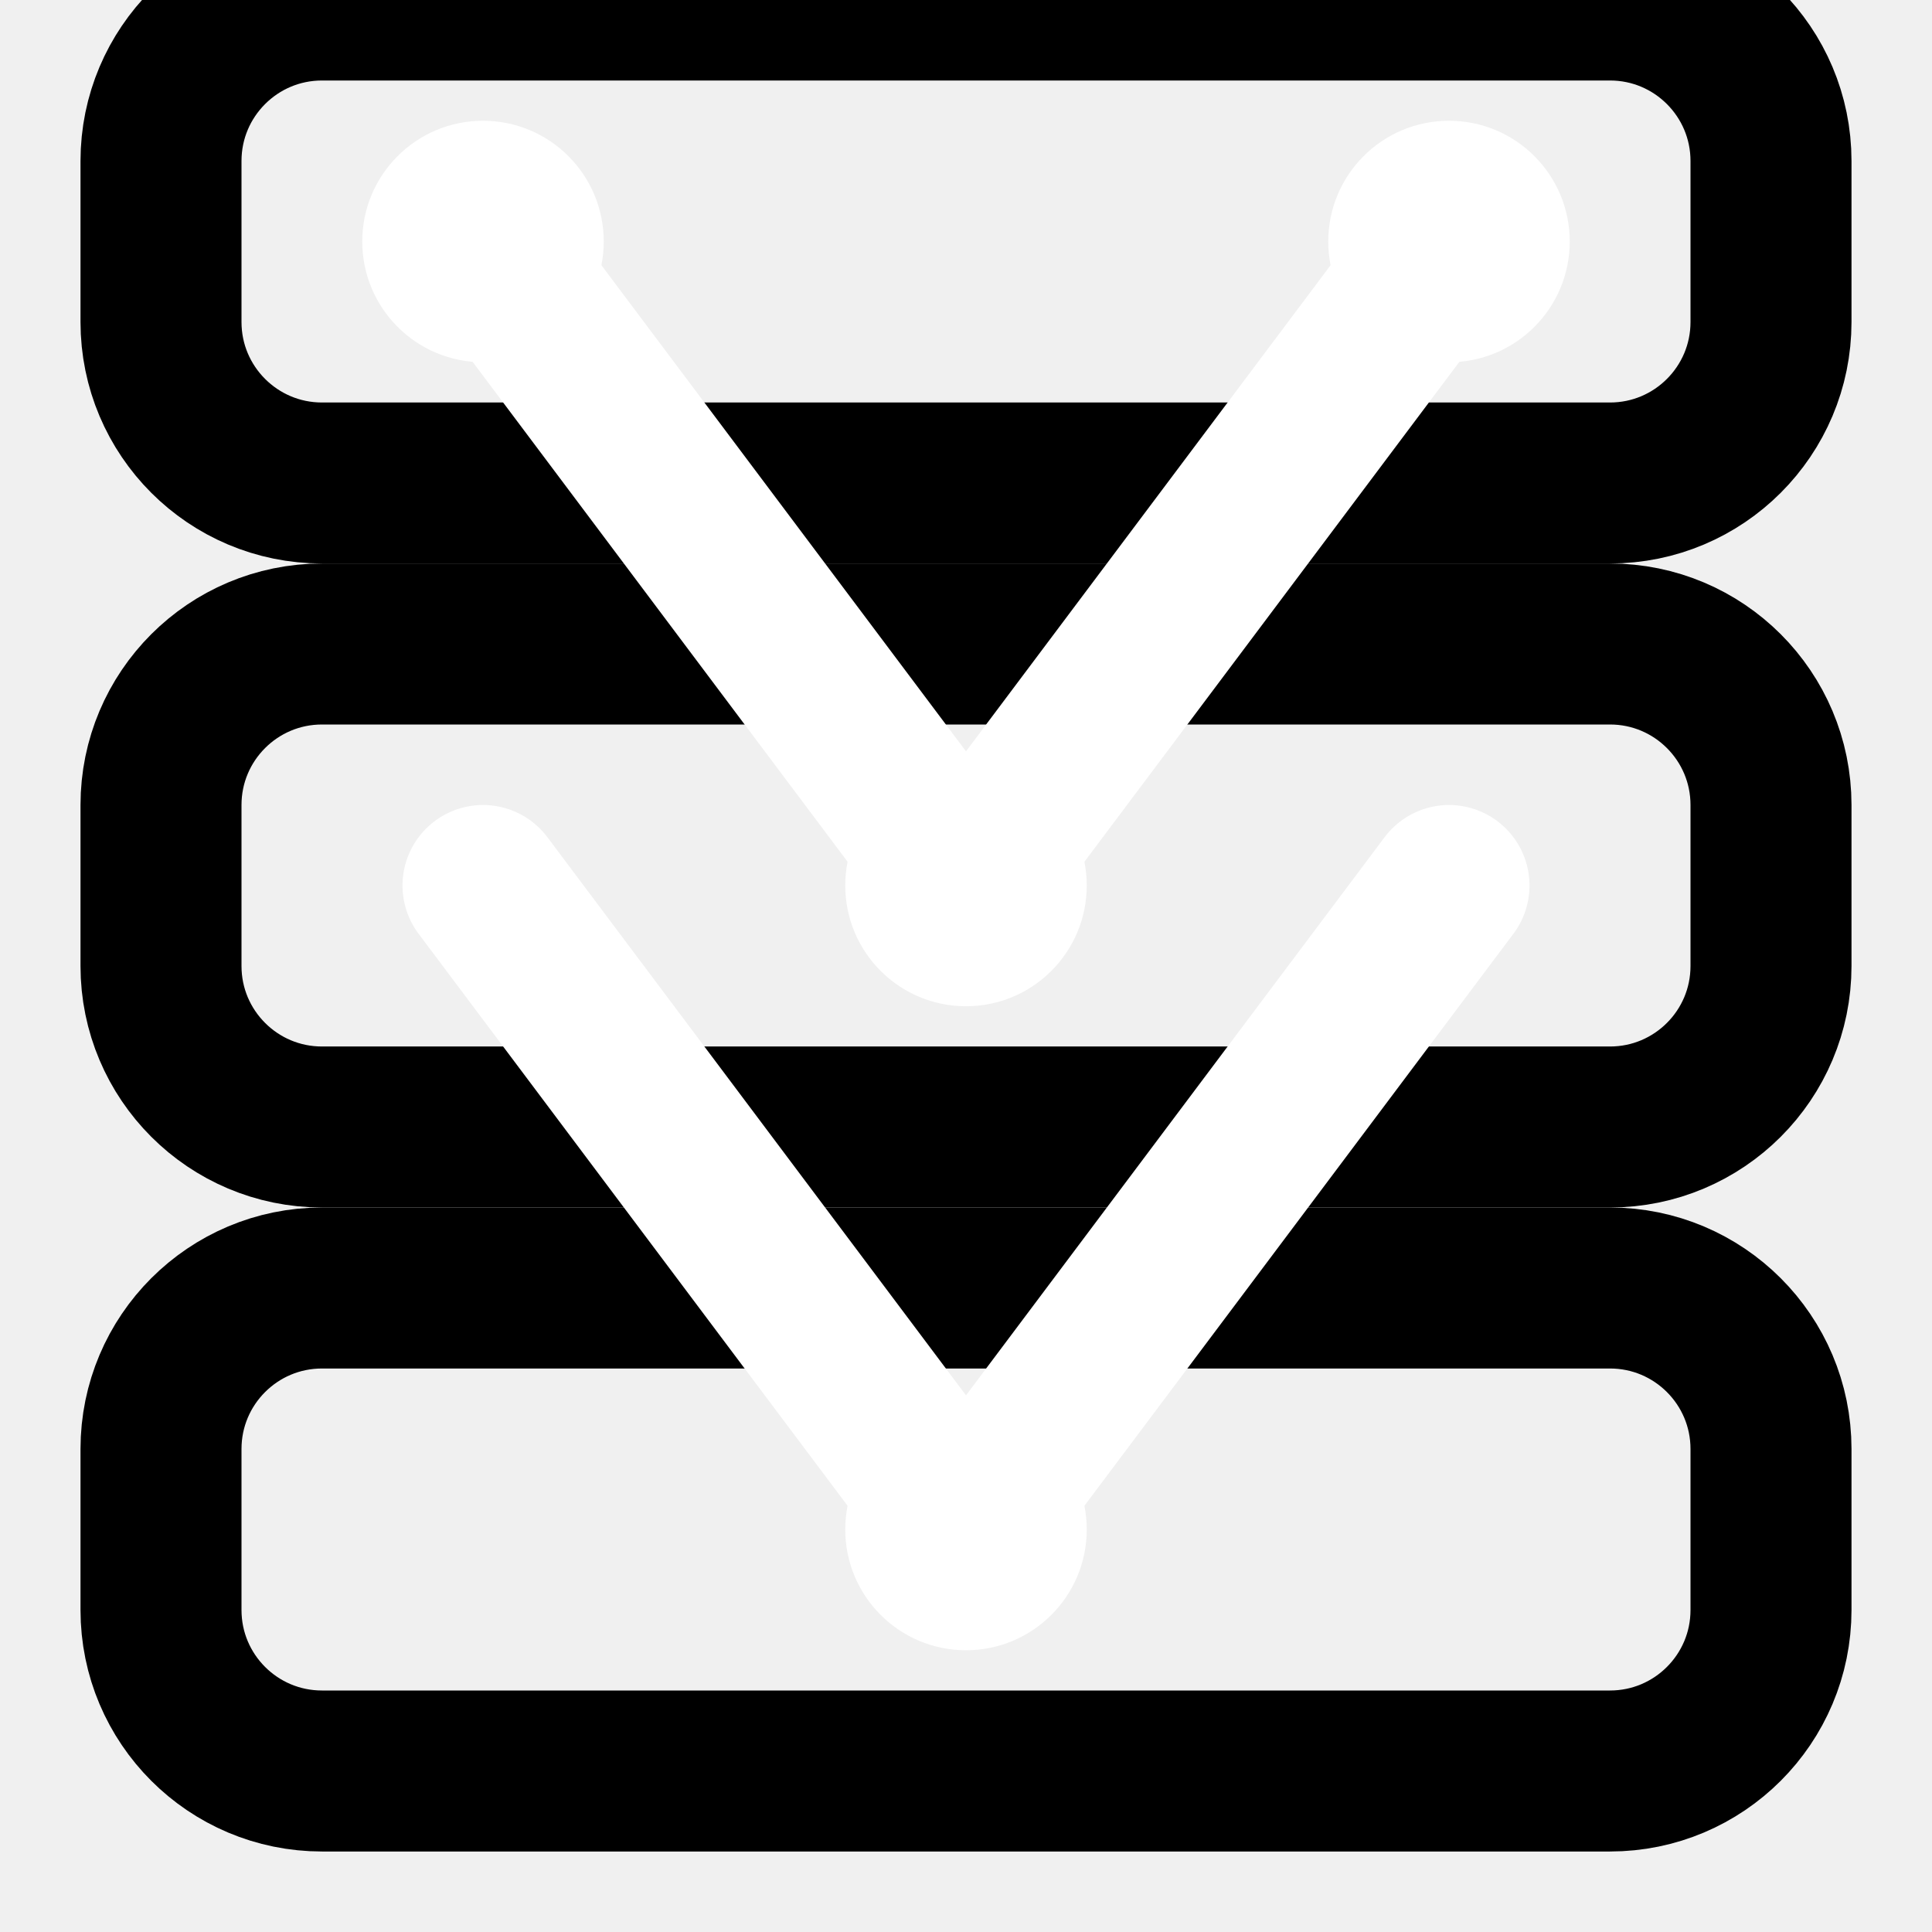
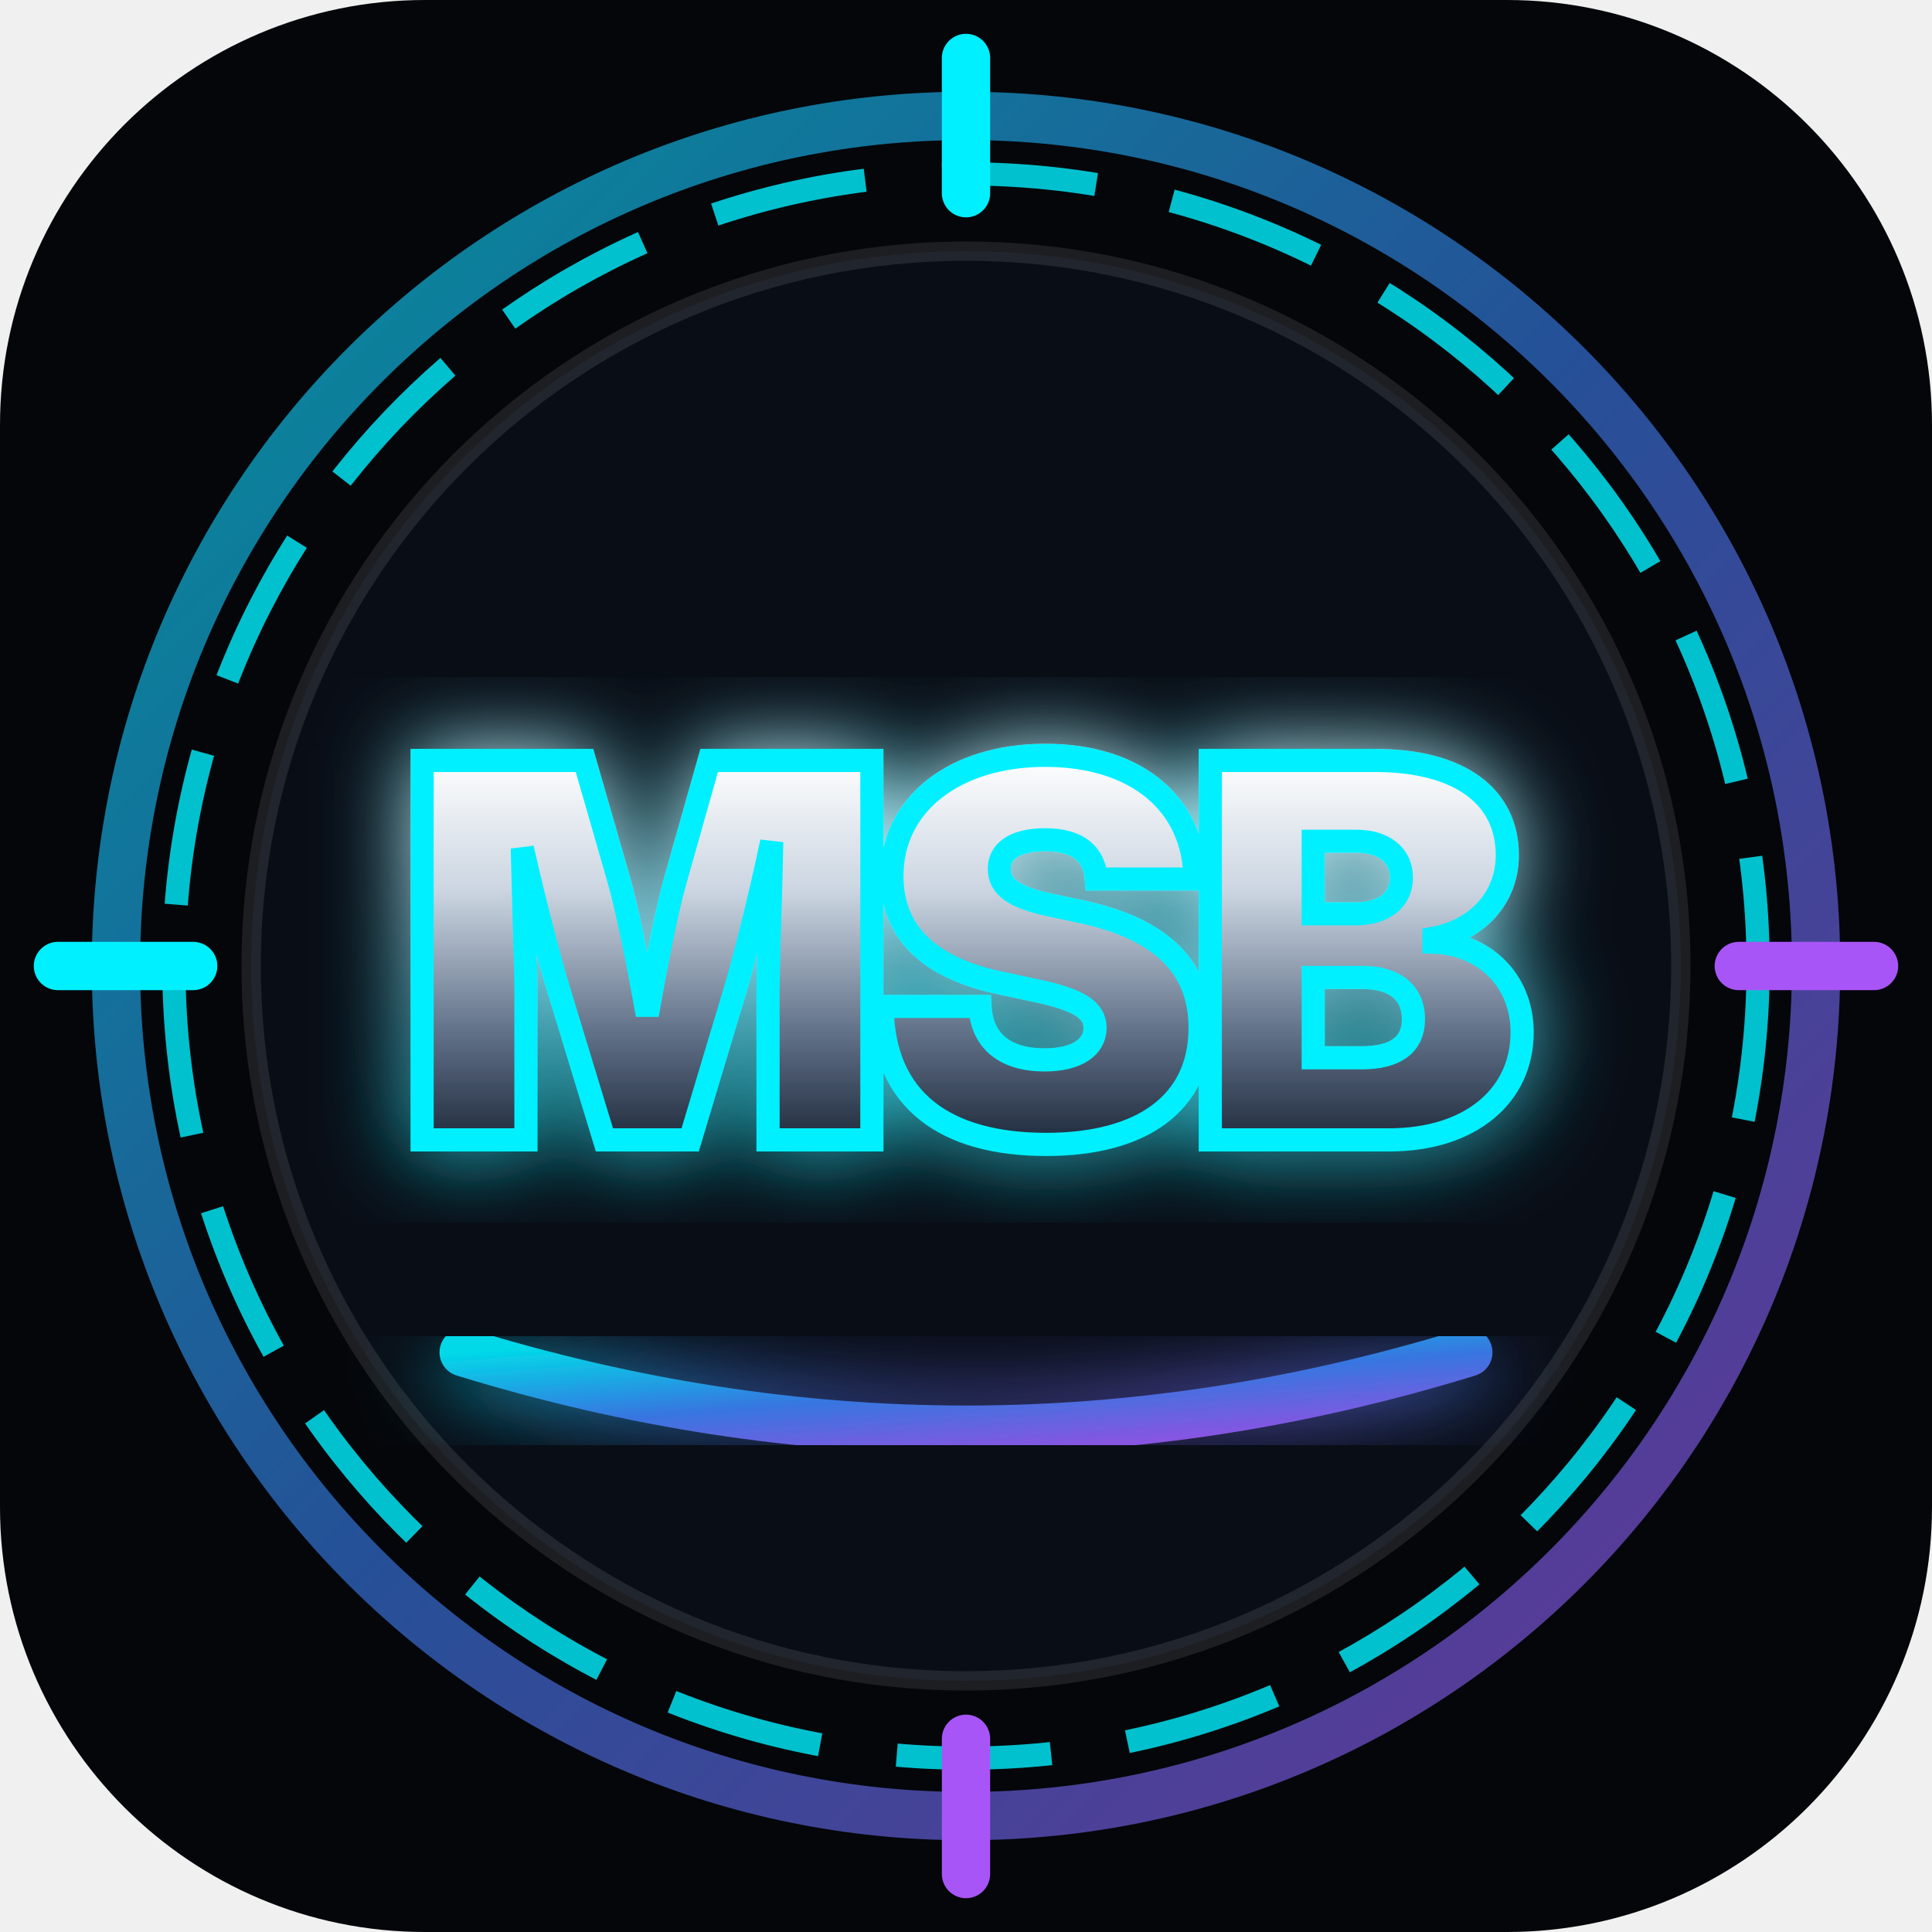
- <svg xmlns="http://www.w3.org/2000/svg" viewBox="0 0 24 24" fill="none" stroke="currentColor" stroke-width="2" stroke-linecap="round" stroke-linejoin="round">
-   <rect x="2" y="16" width="20" height="6" rx="2" ry="2" />
-   <rect x="2" y="8" width="20" height="6" rx="2" ry="2" />
-   <rect x="2" y="0" width="20" height="6" rx="2" ry="2" />
-   <path d="M 6 3 L 12 11 L 18 3" stroke="white" stroke-width="2" />
-   <path d="M 6 11 L 12 19 L 18 11" stroke="white" stroke-width="2" />
-   <circle cx="12" cy="11" r="1.5" fill="white" stroke="none" />
-   <circle cx="12" cy="19" r="1.5" fill="white" stroke="none" />
-   <circle cx="6" cy="3" r="1.5" fill="white" stroke="none" />
-   <circle cx="18" cy="3" r="1.5" fill="white" stroke="none" />
+ <svg xmlns="http://www.w3.org/2000/svg" viewBox="0 0 100 100" width="100" height="100">
+   <defs>
+     <linearGradient id="cyanPurple" x1="0%" y1="0%" x2="100%" y2="100%">
+       <stop offset="0%" stop-color="#00f0ff" />
+       <stop offset="50%" stop-color="#3b82f6" />
+       <stop offset="100%" stop-color="#a855f7" />
+     </linearGradient>
+     <linearGradient id="metalGrad" x1="0%" y1="0%" x2="0%" y2="100%">
+       <stop offset="0%" stop-color="#ffffff" />
+       <stop offset="35%" stop-color="#cbd5e1" />
+       <stop offset="70%" stop-color="#64748b" />
+       <stop offset="100%" stop-color="#1e293b" />
+     </linearGradient>
+     <filter id="glow" x="-20%" y="-20%" width="140%" height="140%">
+       <feGaussianBlur stdDeviation="2.2" result="blur" />
+       <feMerge>
+         <feMergeNode in="blur" />
+         <feMergeNode in="SourceGraphic" />
+       </feMerge>
+     </filter>
+   </defs>
+   <rect width="100" height="100" rx="22" fill="#04060a" />
+   <circle cx="50" cy="50" r="44" fill="none" stroke="url(#cyanPurple)" stroke-width="2.5" opacity="0.6" />
+   <circle cx="50" cy="50" r="41" fill="none" stroke="#00f0ff" stroke-width="1.2" stroke-dasharray="8 4" opacity="0.8" />
+   <circle cx="50" cy="50" r="37" fill="#090d16" stroke="rgba(255,255,255,0.1)" stroke-width="1" />
+   <line x1="50" y1="3" x2="50" y2="10" stroke="#00f0ff" stroke-width="2.5" stroke-linecap="round" />
+   <line x1="50" y1="90" x2="50" y2="97" stroke="#a855f7" stroke-width="2.5" stroke-linecap="round" />
+   <line x1="3" y1="50" x2="10" y2="50" stroke="#00f0ff" stroke-width="2.5" stroke-linecap="round" />
+   <line x1="90" y1="50" x2="97" y2="50" stroke="#a855f7" stroke-width="2.5" stroke-linecap="round" />
+   <text x="50" y="59" font-family="-apple-system, BlinkMacSystemFont, 'Outfit', 'Inter', 'Impact', sans-serif" font-size="27" font-weight="900" letter-spacing="-1.5" text-anchor="middle" fill="url(#metalGrad)" stroke="#00f0ff" stroke-width="1.2" filter="url(#glow)">MSB</text>
+   <path d="M 24,70 Q 50,78 76,70" fill="none" stroke="url(#cyanPurple)" stroke-width="2.5" stroke-linecap="round" opacity="0.9" filter="url(#glow)" />
</svg>
